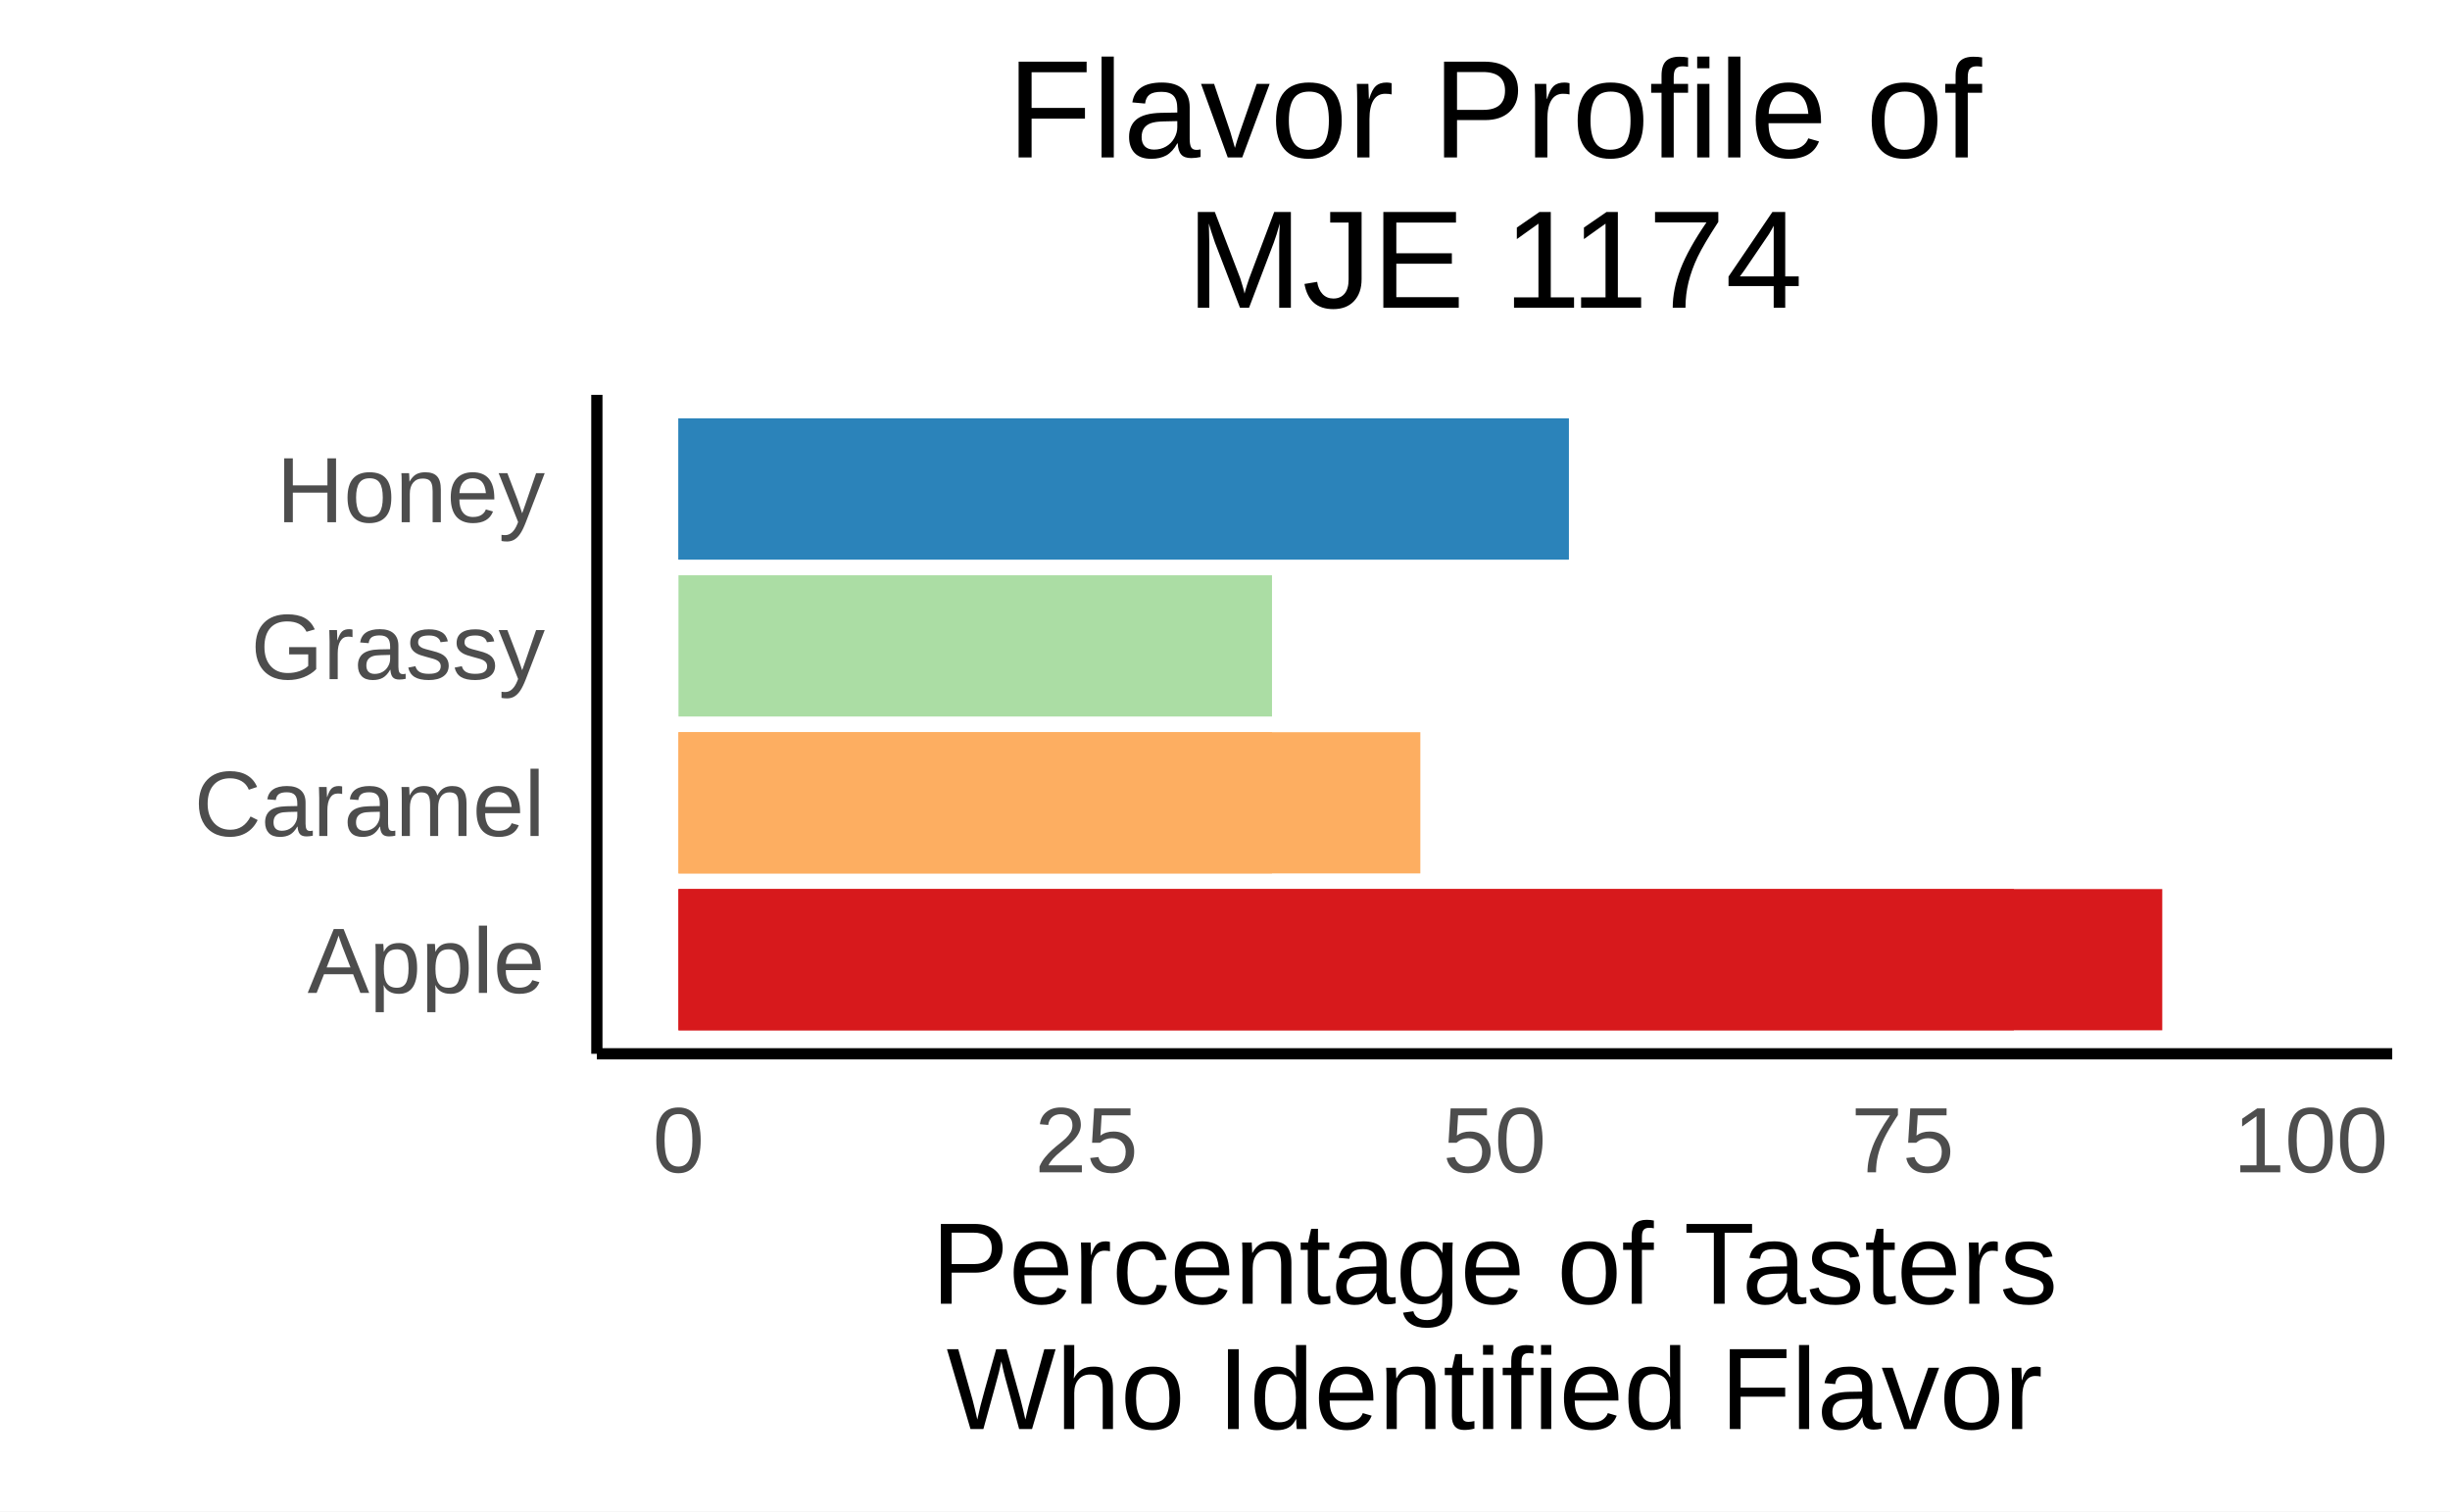
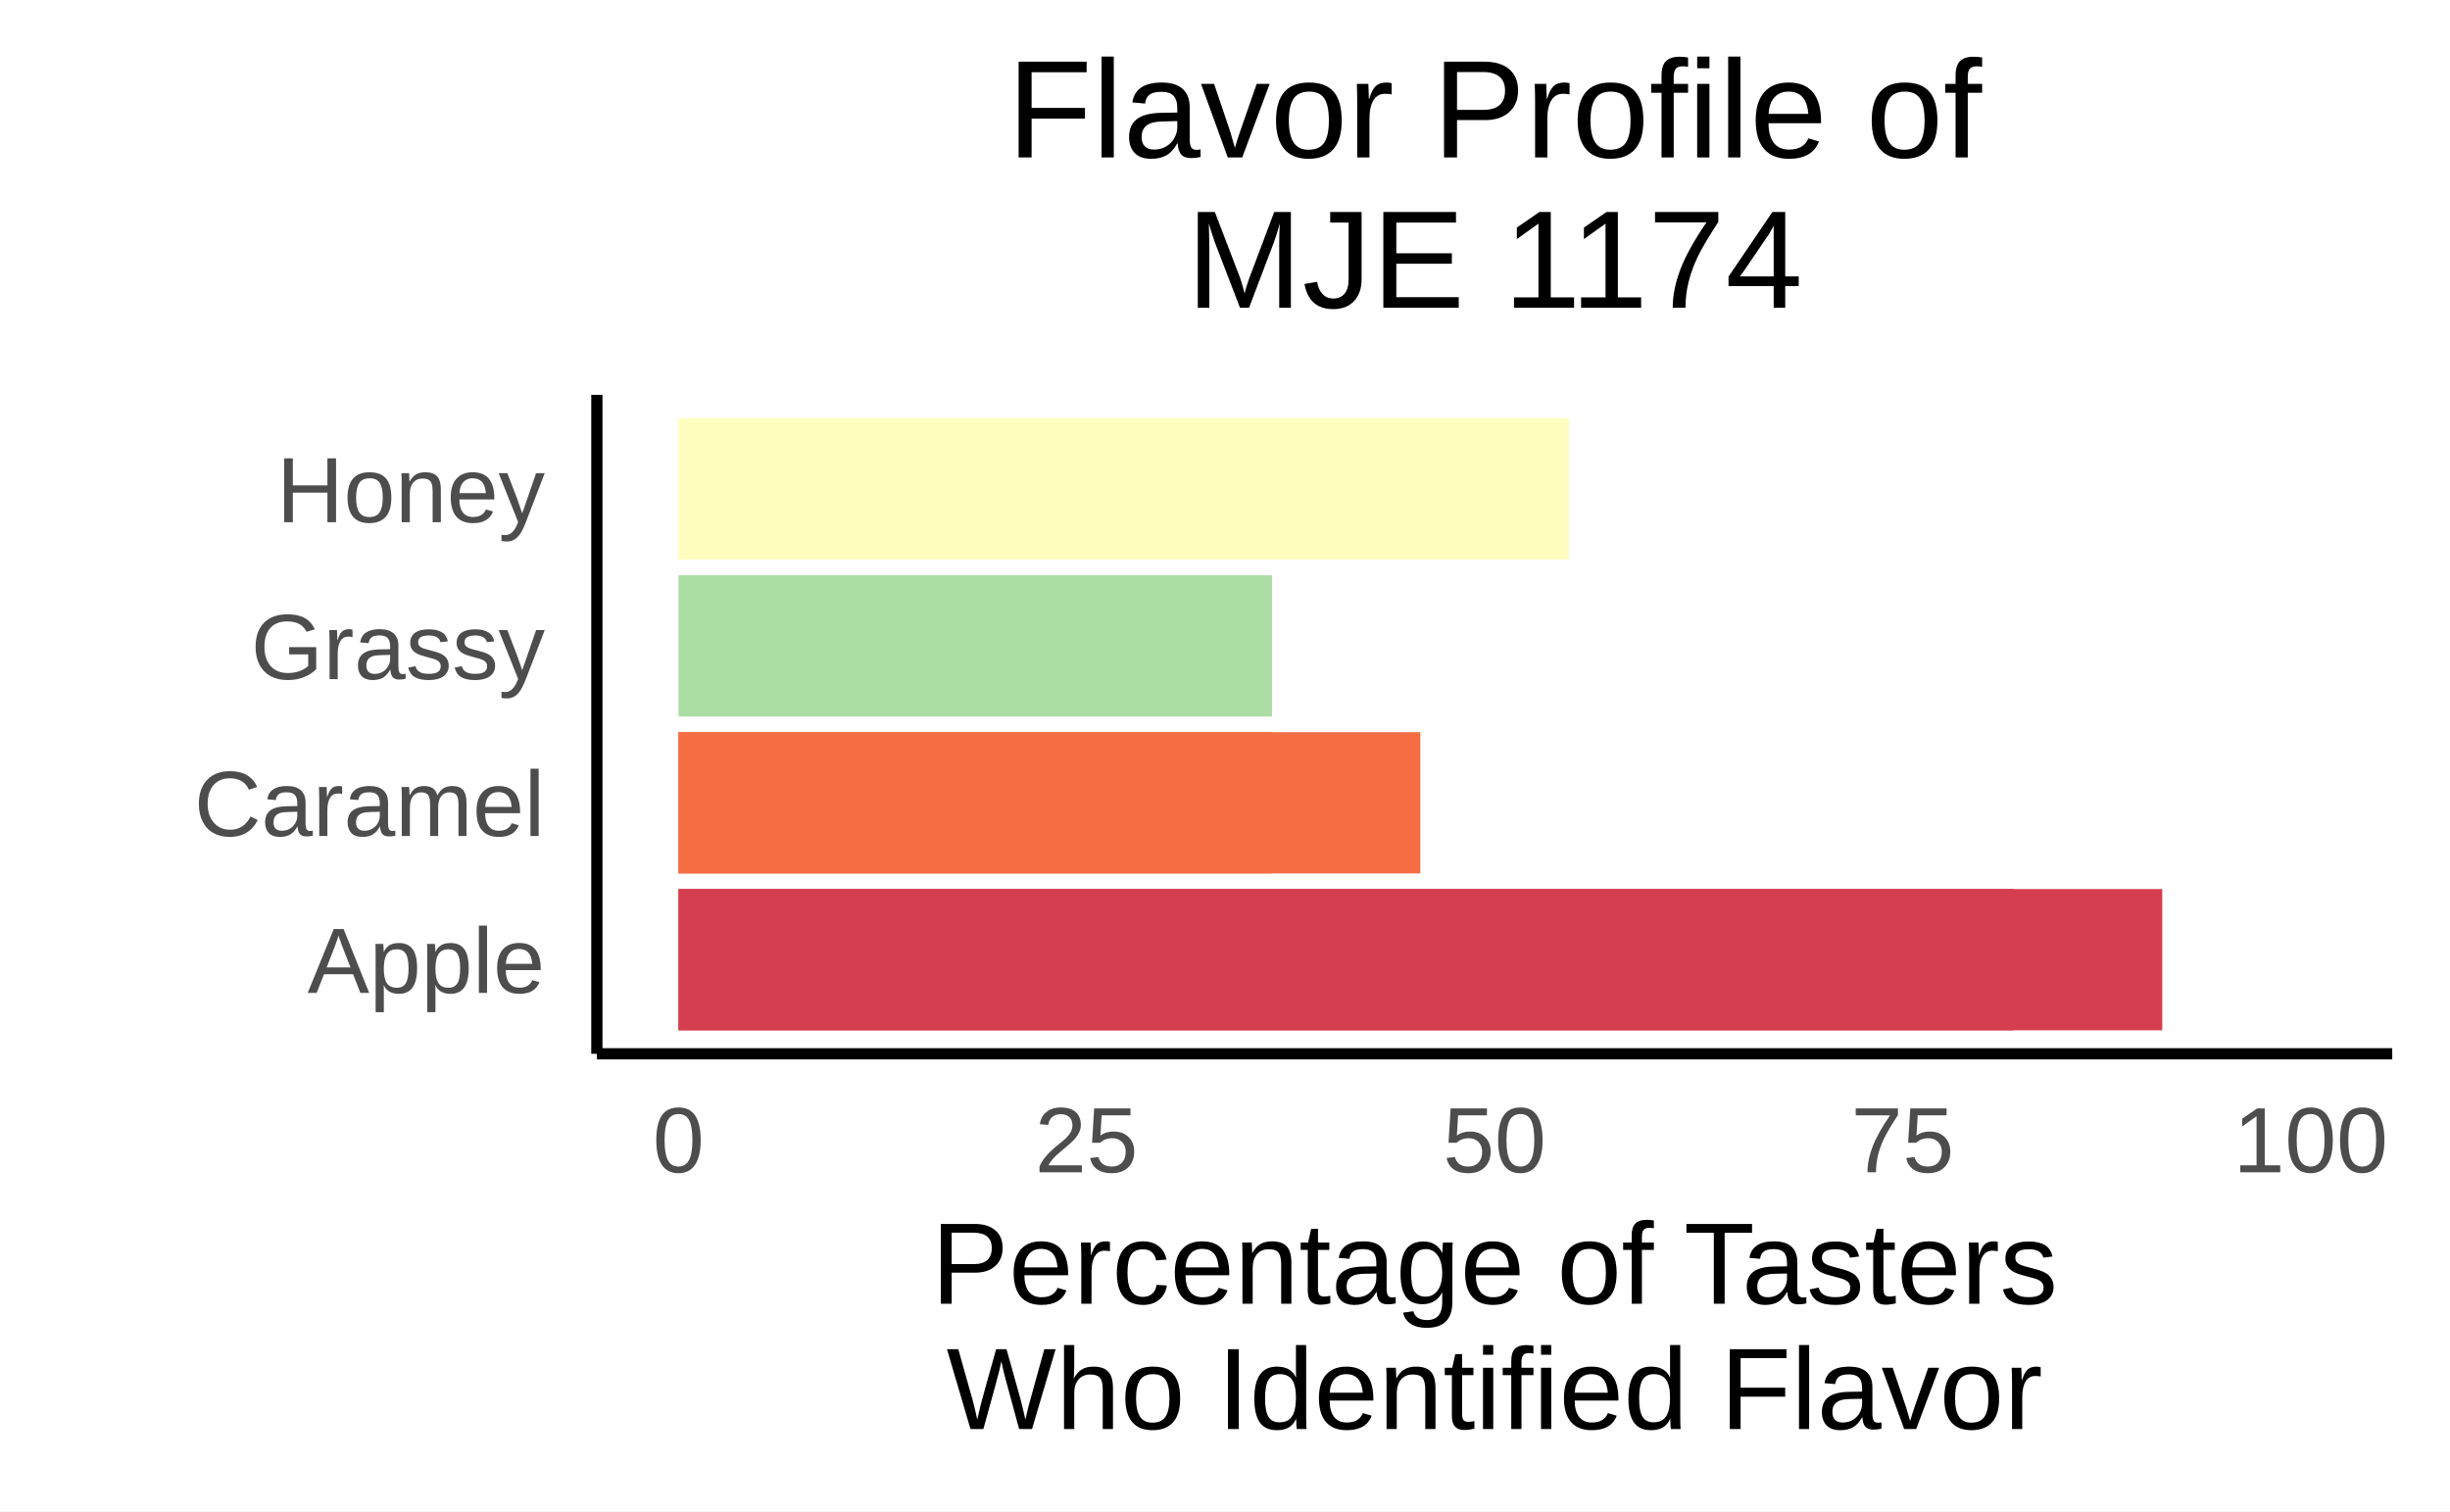
<svg xmlns="http://www.w3.org/2000/svg" class="svglite" width="528.00pt" height="325.71pt" viewBox="0 0 528.00 325.71">
  <defs>
    <style type="text/css">
    .svglite line, .svglite polyline, .svglite polygon, .svglite path, .svglite rect, .svglite circle {
      fill: none;
      stroke: #000000;
      stroke-linecap: round;
      stroke-linejoin: round;
      stroke-miterlimit: 10.00;
    }
    .svglite text {
      white-space: pre;
    }
  </style>
  </defs>
  <rect width="100%" height="100%" style="stroke: none; fill: #FFFFFF;" />
  <defs>
    <clipPath id="cpMC4wMHw1MjguMDB8MC4wMHwzMjUuNzE=">
      <rect x="0.00" y="0.00" width="528.00" height="325.71" />
    </clipPath>
  </defs>
  <g clip-path="url(#cpMC4wMHw1MjguMDB8MC4wMHwzMjUuNzE=)">
    <rect x="0.00" y="0.00" width="528.00" height="325.71" style="stroke-width: 2.42; stroke: #FFFFFF; fill: #FFFFFF;" />
  </g>
  <defs>
    <clipPath id="cpMTI4LjYzfDUxNS41NXw4NS4xMHwyMjcuMTM=">
      <rect x="128.63" y="85.10" width="386.92" height="142.03" />
    </clipPath>
  </defs>
  <g clip-path="url(#cpMTI4LjYzfDUxNS41NXw4NS4xMHwyMjcuMTM=)">
    <rect x="128.63" y="85.10" width="386.92" height="142.03" style="stroke-width: 2.42; stroke: none; fill: #FFFFFF;" />
-     <rect x="146.22" y="191.62" width="319.77" height="30.44" style="stroke-width: 1.07; stroke: none; stroke-linecap: butt; stroke-linejoin: miter; fill: #D7191C;" />
-     <rect x="146.22" y="191.62" width="287.79" height="30.44" style="stroke-width: 1.07; stroke: none; stroke-linecap: butt; stroke-linejoin: miter; fill: #D7191C;" />
-     <rect x="146.22" y="90.17" width="191.86" height="30.44" style="stroke-width: 1.07; stroke: none; stroke-linecap: butt; stroke-linejoin: miter; fill: #2B83BA;" />
-     <rect x="146.22" y="90.17" width="191.86" height="30.44" style="stroke-width: 1.07; stroke: none; stroke-linecap: butt; stroke-linejoin: miter; fill: #2B83BA;" />
-     <rect x="146.22" y="157.81" width="159.88" height="30.44" style="stroke-width: 1.07; stroke: none; stroke-linecap: butt; stroke-linejoin: miter; fill: #FDAE61;" />
-     <rect x="146.22" y="157.81" width="127.91" height="30.44" style="stroke-width: 1.07; stroke: none; stroke-linecap: butt; stroke-linejoin: miter; fill: #FDAE61;" />
+     <rect x="146.22" y="191.62" width="319.77" height="30.44" style="stroke-width: 1.07; stroke: none; stroke-linecap: butt; stroke-linejoin: miter; fill: #D53E4F;" />
+     <rect x="146.22" y="191.62" width="287.79" height="30.44" style="stroke-width: 1.07; stroke: none; stroke-linecap: butt; stroke-linejoin: miter; fill: #D53E4F;" />
+     <rect x="146.22" y="90.17" width="191.86" height="30.44" style="stroke-width: 1.07; stroke: none; stroke-linecap: butt; stroke-linejoin: miter; fill: #FFFDBF;" />
+     <rect x="146.22" y="90.17" width="191.86" height="30.44" style="stroke-width: 1.07; stroke: none; stroke-linecap: butt; stroke-linejoin: miter; fill: #FFFDBF;" />
+     <rect x="146.22" y="157.81" width="159.88" height="30.44" style="stroke-width: 1.07; stroke: none; stroke-linecap: butt; stroke-linejoin: miter; fill: #F46D43;" />
+     <rect x="146.22" y="157.81" width="127.91" height="30.44" style="stroke-width: 1.07; stroke: none; stroke-linecap: butt; stroke-linejoin: miter; fill: #F46D43;" />
    <rect x="146.22" y="123.99" width="127.91" height="30.44" style="stroke-width: 1.07; stroke: none; stroke-linecap: butt; stroke-linejoin: miter; fill: #ABDDA4;" />
  </g>
  <g clip-path="url(#cpMC4wMHw1MjguMDB8MC4wMHwzMjUuNzE=)">
    <polyline points="128.63,227.13 128.63,85.10 " style="stroke-width: 2.42; stroke-linecap: butt;" />
    <text x="117.42" y="214.00" text-anchor="end" style="font-size: 20.00px;fill: #4D4D4D; font-family: &quot;Arial&quot;;" textLength="51.16px" lengthAdjust="spacingAndGlyphs">Apple</text>
    <text x="117.42" y="180.18" text-anchor="end" style="font-size: 20.00px;fill: #4D4D4D; font-family: &quot;Arial&quot;;" textLength="75.58px" lengthAdjust="spacingAndGlyphs">Caramel</text>
    <text x="117.42" y="146.37" text-anchor="end" style="font-size: 20.00px;fill: #4D4D4D; font-family: &quot;Arial&quot;;" textLength="63.35px" lengthAdjust="spacingAndGlyphs">Grassy</text>
    <text x="117.42" y="112.55" text-anchor="end" style="font-size: 20.00px;fill: #4D4D4D; font-family: &quot;Arial&quot;;" textLength="57.82px" lengthAdjust="spacingAndGlyphs">Honey</text>
    <polyline points="128.63,227.13 515.55,227.13 " style="stroke-width: 2.42; stroke-linecap: butt;" />
    <text x="146.22" y="252.66" text-anchor="middle" style="font-size: 20.00px;fill: #4D4D4D; font-family: &quot;Arial&quot;;" textLength="11.12px" lengthAdjust="spacingAndGlyphs">0</text>
    <text x="234.15" y="252.66" text-anchor="middle" style="font-size: 20.00px;fill: #4D4D4D; font-family: &quot;Arial&quot;;" textLength="22.25px" lengthAdjust="spacingAndGlyphs">25</text>
    <text x="322.09" y="252.66" text-anchor="middle" style="font-size: 20.00px;fill: #4D4D4D; font-family: &quot;Arial&quot;;" textLength="22.25px" lengthAdjust="spacingAndGlyphs">50</text>
    <text x="410.02" y="252.66" text-anchor="middle" style="font-size: 20.00px;fill: #4D4D4D; font-family: &quot;Arial&quot;;" textLength="22.25px" lengthAdjust="spacingAndGlyphs">75</text>
    <text x="497.96" y="252.66" text-anchor="middle" style="font-size: 20.00px;fill: #4D4D4D; font-family: &quot;Arial&quot;;" textLength="33.37px" lengthAdjust="spacingAndGlyphs">100</text>
    <text x="322.09" y="281.00" text-anchor="middle" style="font-size: 25.00px; font-family: &quot;Arial&quot;;" textLength="242.73px" lengthAdjust="spacingAndGlyphs">Percentage of Tasters</text>
    <text x="322.09" y="308.00" text-anchor="middle" style="font-size: 25.00px; font-family: &quot;Arial&quot;;" textLength="236.21px" lengthAdjust="spacingAndGlyphs">Who Identified Flavor</text>
    <text x="322.09" y="33.93" text-anchor="middle" style="font-size: 30.00px; font-family: &quot;Arial&quot;;" textLength="210.09px" lengthAdjust="spacingAndGlyphs">Flavor Profile of</text>
    <text x="322.09" y="66.33" text-anchor="middle" style="font-size: 30.00px; font-family: &quot;Arial&quot;;" textLength="132.85px" lengthAdjust="spacingAndGlyphs">MJE 1174</text>
  </g>
</svg>
